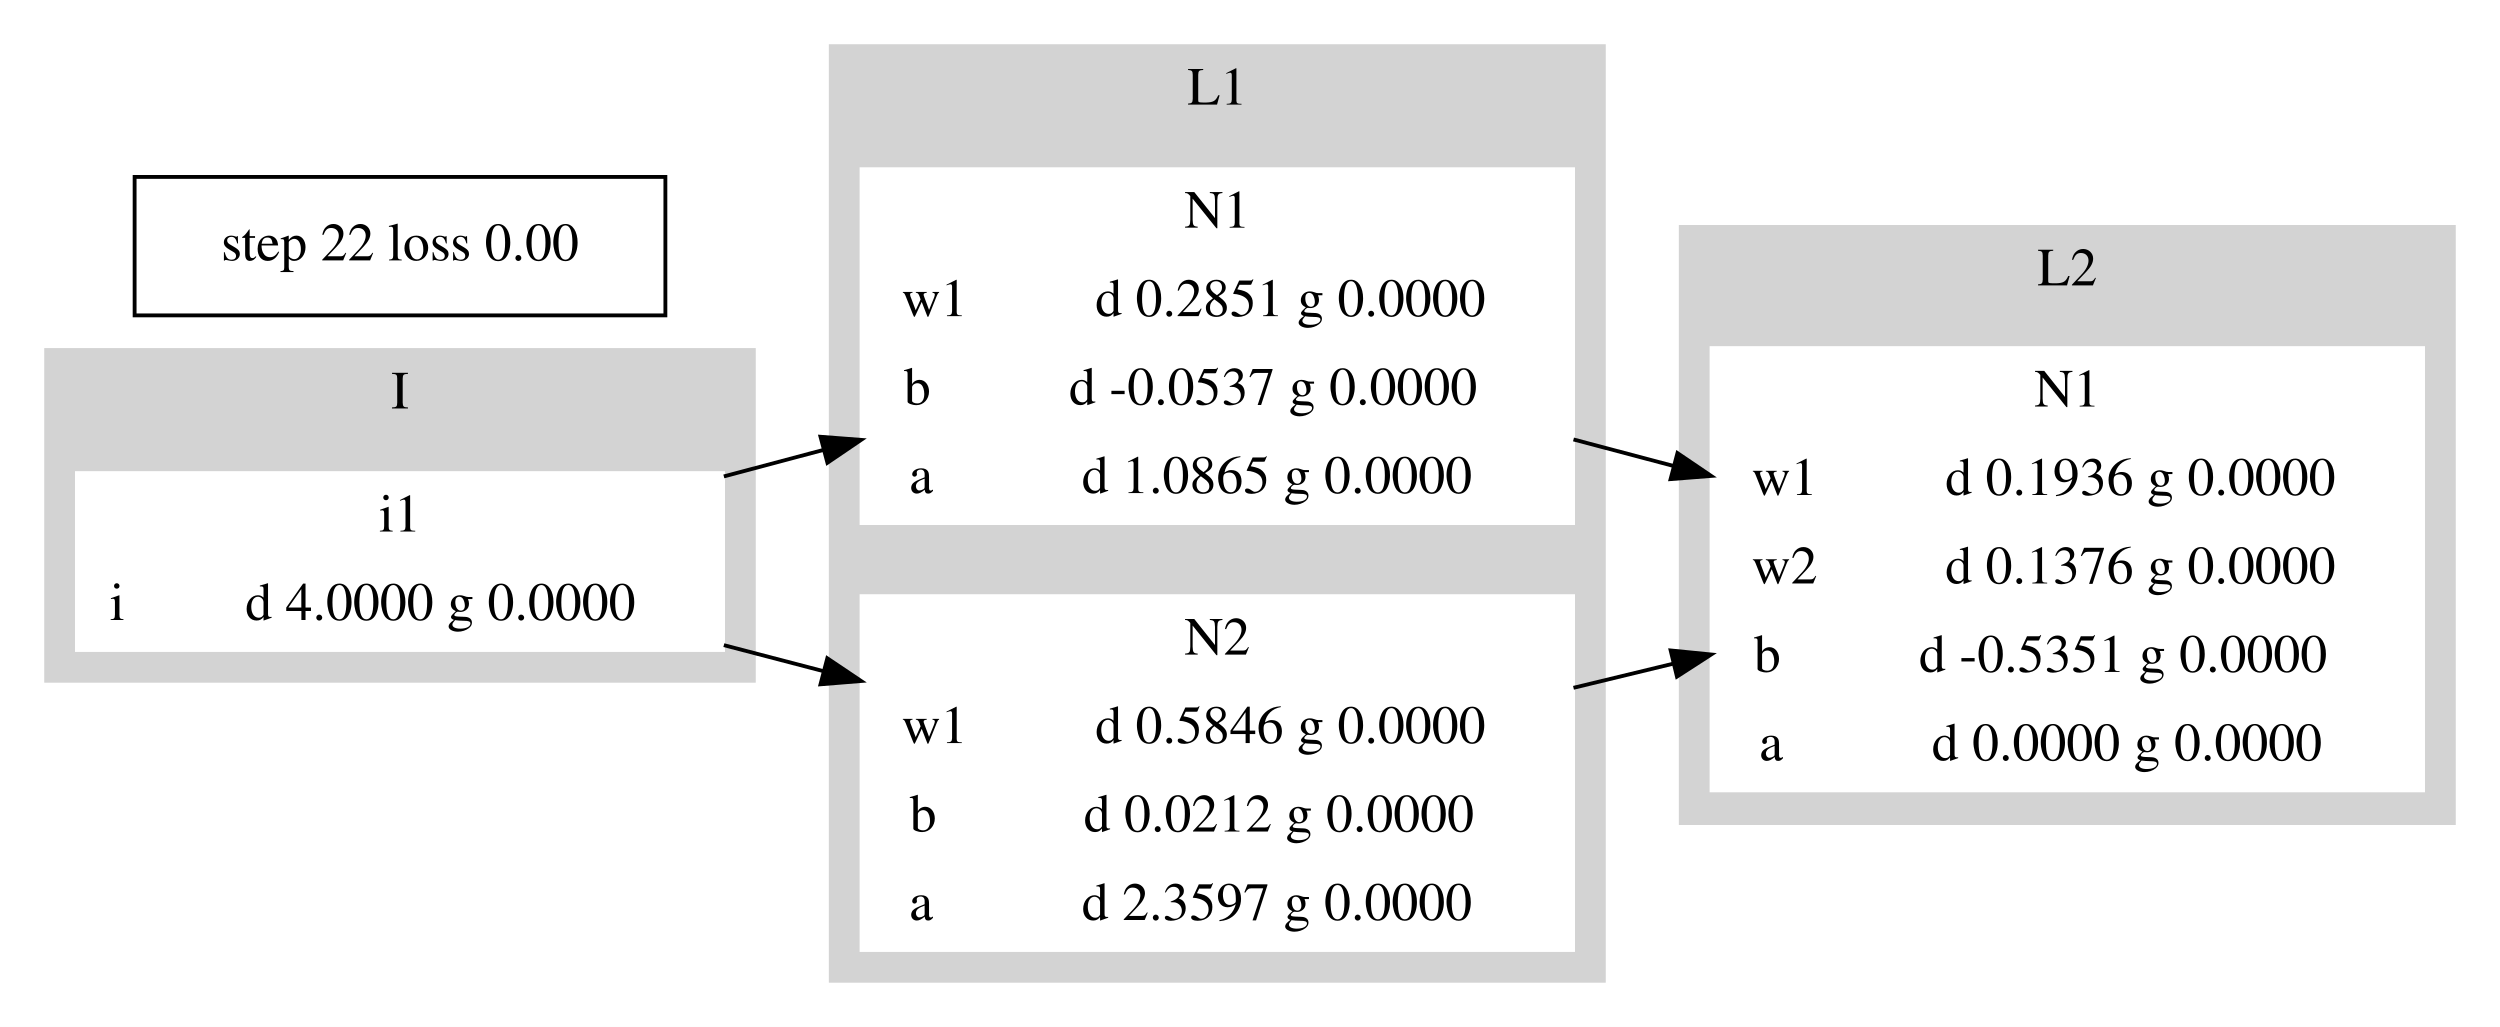
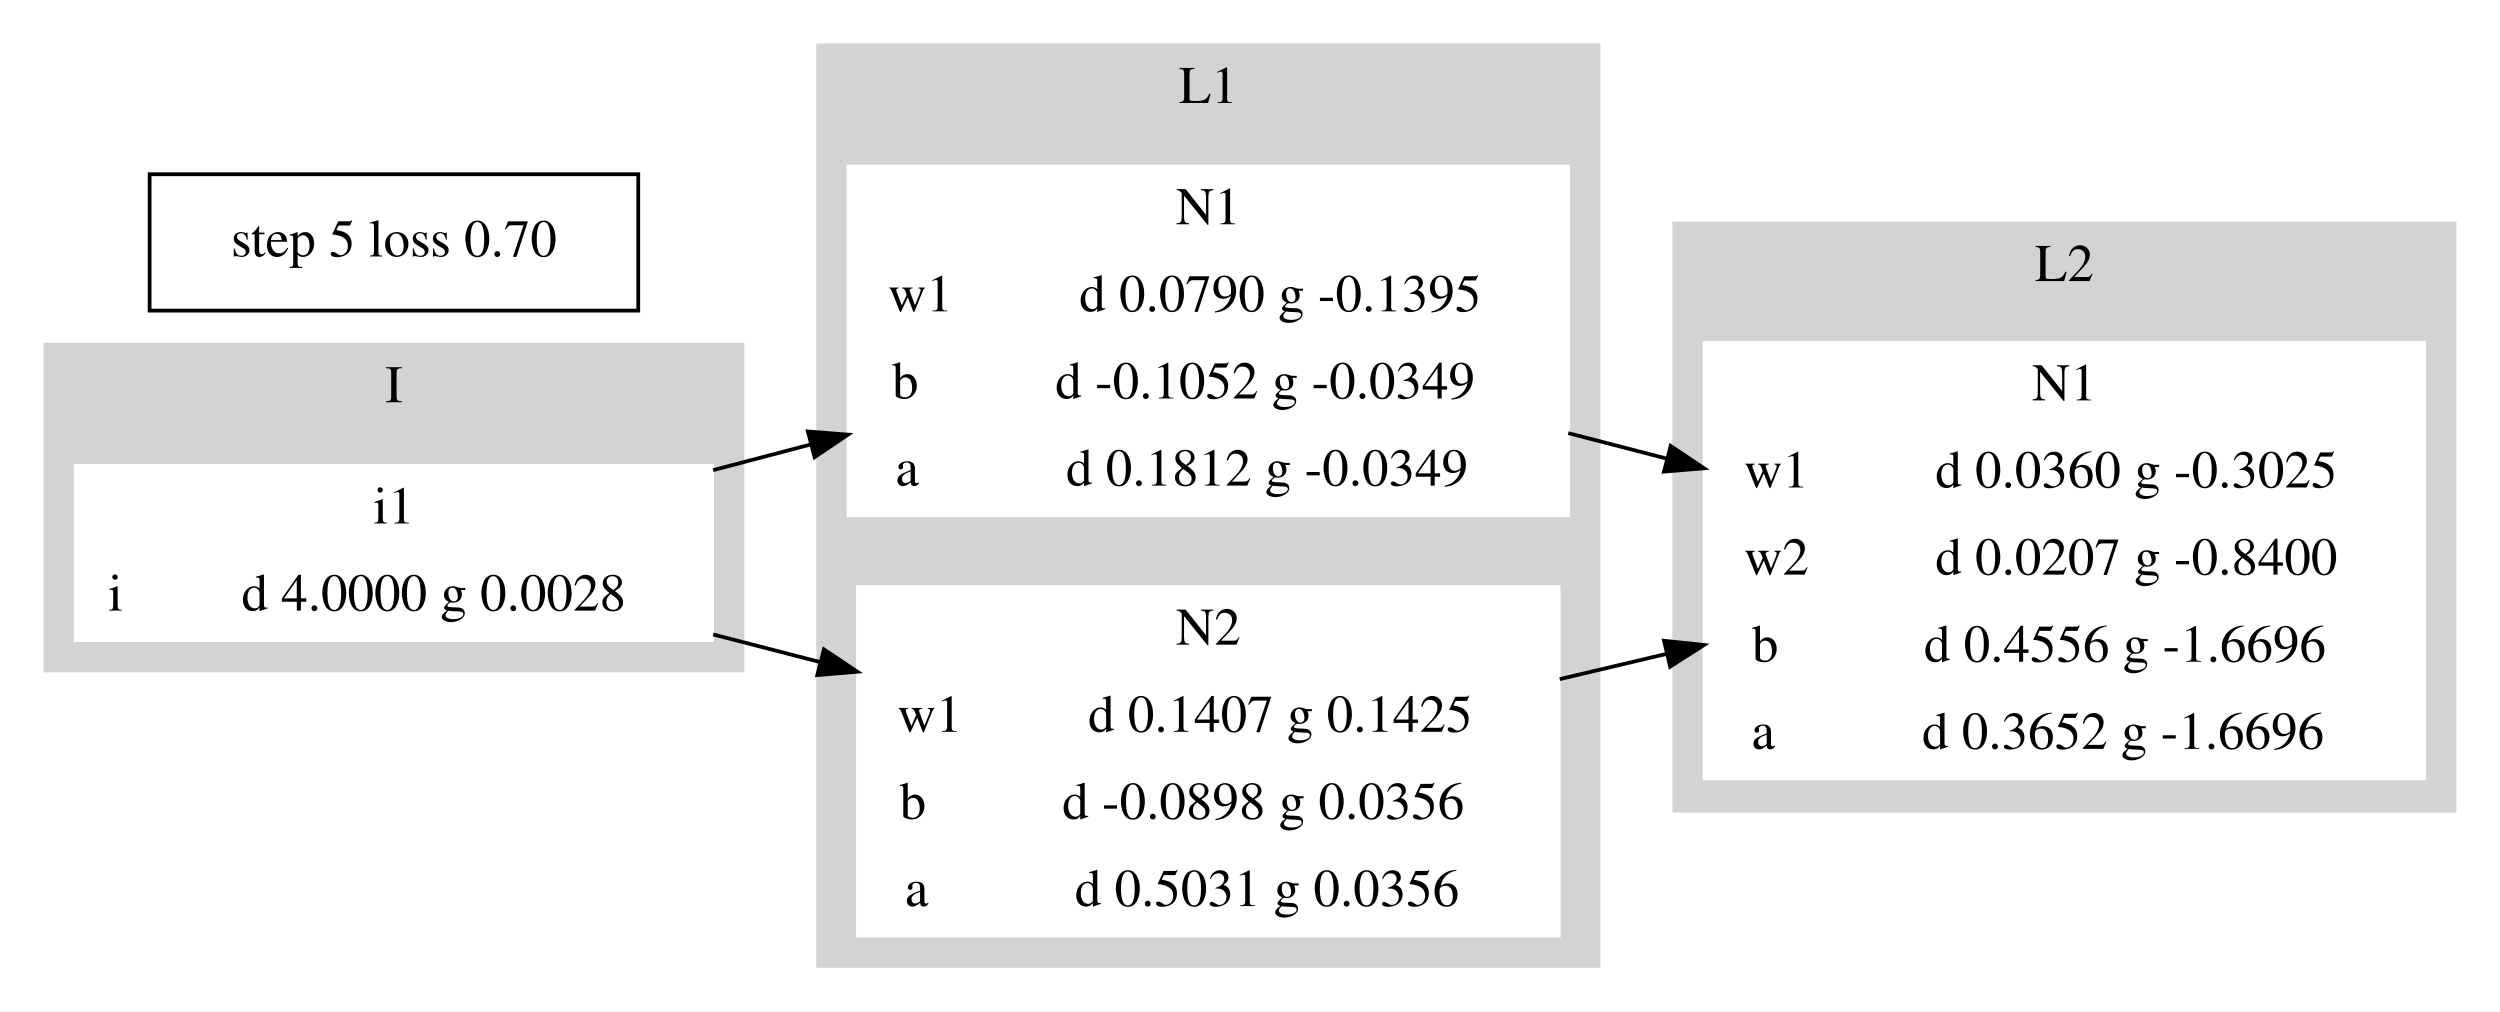
- <svg xmlns="http://www.w3.org/2000/svg" width="650pt" height="267pt" viewBox="0.00 0.00 650.00 267.00">
+ <svg xmlns="http://www.w3.org/2000/svg" width="660pt" height="267pt" viewBox="0.00 0.00 660.00 267.00">
  <g id="graph0" class="graph" transform="scale(1 1) rotate(0) translate(4 263)">
-     <polygon fill="white" stroke="transparent" points="-4,4 -4,-263 646,-263 646,4 -4,4" />
+     <polygon fill="white" stroke="transparent" points="-4,4 -4,-263 656,-263 656,4 -4,4" />
    <g id="clust1" class="cluster">
      <polygon fill="lightgrey" stroke="lightgrey" points="8,-86 8,-172 192,-172 192,-86 8,-86" />
      <text text-anchor="middle" x="100" y="-156.8" font-family="Times,serif" font-size="14.00">I</text>
    </g>
    <g id="clust2" class="cluster">
-       <polygon fill="lightgrey" stroke="lightgrey" points="212,-8 212,-251 413,-251 413,-8 212,-8" />
-       <text text-anchor="middle" x="312.5" y="-235.8" font-family="Times,serif" font-size="14.00">L1</text>
+       <polygon fill="lightgrey" stroke="lightgrey" points="212,-8 212,-251 418,-251 418,-8 212,-8" />
+       <text text-anchor="middle" x="315" y="-235.8" font-family="Times,serif" font-size="14.00">L1</text>
    </g>
    <g id="clust3" class="cluster">
-       <polygon fill="lightgrey" stroke="lightgrey" points="433,-49 433,-204 634,-204 634,-49 433,-49" />
-       <text text-anchor="middle" x="533.5" y="-188.8" font-family="Times,serif" font-size="14.00">L2</text>
+       <polygon fill="lightgrey" stroke="lightgrey" points="438,-49 438,-204 644,-204 644,-49 438,-49" />
+       <text text-anchor="middle" x="541" y="-188.8" font-family="Times,serif" font-size="14.00">L2</text>
    </g>
    <g id="node1" class="node">
      <polygon fill="white" stroke="white" points="16,-94 16,-140 184,-140 184,-94 16,-94" />
      <text text-anchor="middle" x="100" y="-124.8" font-family="Times,serif" font-size="14.00">i1</text>
      <polyline fill="none" stroke="white" points="16,-117 184,-117 " />
      <text text-anchor="middle" x="26.5" y="-101.8" font-family="Times,serif" font-size="14.00">i</text>
      <polyline fill="none" stroke="white" points="37,-94 37,-117 " />
-       <text text-anchor="middle" x="110.5" y="-101.8" font-family="Times,serif" font-size="14.00">d 4.0000 g 0.0000</text>
+       <text text-anchor="middle" x="110.5" y="-101.8" font-family="Times,serif" font-size="14.00">d 4.0000 g 0.0028</text>
    </g>
    <g id="node2" class="node">
-       <polygon fill="white" stroke="white" points="220,-127 220,-219 405,-219 405,-127 220,-127" />
-       <text text-anchor="middle" x="312.5" y="-203.8" font-family="Times,serif" font-size="14.00">N1</text>
-       <polyline fill="none" stroke="white" points="220,-196 405,-196 " />
+       <polygon fill="white" stroke="white" points="220,-127 220,-219 410,-219 410,-127 220,-127" />
+       <text text-anchor="middle" x="315" y="-203.8" font-family="Times,serif" font-size="14.00">N1</text>
+       <polyline fill="none" stroke="white" points="220,-196 410,-196 " />
      <text text-anchor="middle" x="239" y="-180.8" font-family="Times,serif" font-size="14.00">w1</text>
      <polyline fill="none" stroke="white" points="258,-173 258,-196 " />
-       <text text-anchor="middle" x="331.5" y="-180.8" font-family="Times,serif" font-size="14.00">d 0.2851 g 0.0000</text>
-       <polyline fill="none" stroke="white" points="220,-173 405,-173 " />
-       <text text-anchor="middle" x="234.5" y="-157.8" font-family="Times,serif" font-size="14.00">b</text>
-       <polyline fill="none" stroke="white" points="249,-150 249,-173 " />
-       <text text-anchor="middle" x="327" y="-157.8" font-family="Times,serif" font-size="14.00">d -0.0537 g 0.0000</text>
-       <polyline fill="none" stroke="white" points="220,-150 405,-150 " />
+       <text text-anchor="middle" x="334" y="-180.8" font-family="Times,serif" font-size="14.00">d 0.0790 g -0.1395</text>
+       <polyline fill="none" stroke="white" points="220,-173 410,-173 " />
+       <text text-anchor="middle" x="235" y="-157.8" font-family="Times,serif" font-size="14.00">b</text>
+       <polyline fill="none" stroke="white" points="250,-150 250,-173 " />
+       <text text-anchor="middle" x="330" y="-157.8" font-family="Times,serif" font-size="14.00">d -0.1052 g -0.0349</text>
+       <polyline fill="none" stroke="white" points="220,-150 410,-150 " />
      <text text-anchor="middle" x="235.5" y="-134.8" font-family="Times,serif" font-size="14.00">a</text>
      <polyline fill="none" stroke="white" points="251,-127 251,-150 " />
-       <text text-anchor="middle" x="328" y="-134.8" font-family="Times,serif" font-size="14.00">d 1.0865 g 0.0000</text>
+       <text text-anchor="middle" x="330.5" y="-134.8" font-family="Times,serif" font-size="14.00">d 0.1812 g -0.0349</text>
    </g>
    <g id="edge1" class="edge">
-       <path fill="none" stroke="black" d="M184.2,-139.13C192.71,-141.4 201.43,-143.72 210.11,-146.03" />
-       <polygon fill="black" stroke="black" points="209.33,-149.44 219.89,-148.63 211.13,-142.68 209.33,-149.44" />
+       <path fill="none" stroke="black" d="M184.27,-138.89C192.74,-141.12 201.43,-143.4 210.09,-145.68" />
+       <polygon fill="black" stroke="black" points="209.28,-149.09 219.85,-148.25 211.06,-142.32 209.28,-149.09" />
    </g>
    <g id="node3" class="node">
-       <polygon fill="white" stroke="white" points="220,-16 220,-108 405,-108 405,-16 220,-16" />
-       <text text-anchor="middle" x="312.5" y="-92.8" font-family="Times,serif" font-size="14.00">N2</text>
-       <polyline fill="none" stroke="white" points="220,-85 405,-85 " />
-       <text text-anchor="middle" x="239" y="-69.8" font-family="Times,serif" font-size="14.00">w1</text>
-       <polyline fill="none" stroke="white" points="258,-62 258,-85 " />
-       <text text-anchor="middle" x="331.5" y="-69.8" font-family="Times,serif" font-size="14.00">d 0.5846 g 0.0000</text>
-       <polyline fill="none" stroke="white" points="220,-62 405,-62 " />
-       <text text-anchor="middle" x="236" y="-46.8" font-family="Times,serif" font-size="14.00">b</text>
-       <polyline fill="none" stroke="white" points="252,-39 252,-62 " />
-       <text text-anchor="middle" x="328.5" y="-46.8" font-family="Times,serif" font-size="14.00">d 0.0212 g 0.0000</text>
-       <polyline fill="none" stroke="white" points="220,-39 405,-39 " />
-       <text text-anchor="middle" x="235.5" y="-23.8" font-family="Times,serif" font-size="14.00">a</text>
-       <polyline fill="none" stroke="white" points="251,-16 251,-39 " />
-       <text text-anchor="middle" x="328" y="-23.8" font-family="Times,serif" font-size="14.00">d 2.3597 g 0.0000</text>
+       <polygon fill="white" stroke="white" points="222.5,-16 222.5,-108 407.5,-108 407.5,-16 222.5,-16" />
+       <text text-anchor="middle" x="315" y="-92.8" font-family="Times,serif" font-size="14.00">N2</text>
+       <polyline fill="none" stroke="white" points="222.5,-85 407.5,-85 " />
+       <text text-anchor="middle" x="241.5" y="-69.8" font-family="Times,serif" font-size="14.00">w1</text>
+       <polyline fill="none" stroke="white" points="260.5,-62 260.5,-85 " />
+       <text text-anchor="middle" x="334" y="-69.8" font-family="Times,serif" font-size="14.00">d 0.1407 g 0.1425</text>
+       <polyline fill="none" stroke="white" points="222.5,-62 407.5,-62 " />
+       <text text-anchor="middle" x="237" y="-46.8" font-family="Times,serif" font-size="14.00">b</text>
+       <polyline fill="none" stroke="white" points="251.5,-39 251.5,-62 " />
+       <text text-anchor="middle" x="329.5" y="-46.8" font-family="Times,serif" font-size="14.00">d -0.0898 g 0.0356</text>
+       <polyline fill="none" stroke="white" points="222.5,-39 407.5,-39 " />
+       <text text-anchor="middle" x="238" y="-23.8" font-family="Times,serif" font-size="14.00">a</text>
+       <polyline fill="none" stroke="white" points="253.5,-16 253.5,-39 " />
+       <text text-anchor="middle" x="330.5" y="-23.8" font-family="Times,serif" font-size="14.00">d 0.5031 g 0.0356</text>
    </g>
    <g id="edge2" class="edge">
-       <path fill="none" stroke="black" d="M184.2,-95.26C192.71,-93.04 201.43,-90.76 210.11,-88.49" />
-       <polygon fill="black" stroke="black" points="211.1,-91.85 219.89,-85.94 209.33,-85.08 211.1,-91.85" />
+       <path fill="none" stroke="black" d="M184.27,-95.5C193.53,-93.11 203.05,-90.65 212.51,-88.21" />
+       <polygon fill="black" stroke="black" points="213.52,-91.56 222.33,-85.67 211.77,-84.78 213.52,-91.56" />
    </g>
    <g id="node4" class="node">
-       <polygon fill="white" stroke="white" points="441,-57.5 441,-172.5 626,-172.5 626,-57.5 441,-57.5" />
-       <text text-anchor="middle" x="533.5" y="-157.3" font-family="Times,serif" font-size="14.00">N1</text>
-       <polyline fill="none" stroke="white" points="441,-149.5 626,-149.5 " />
-       <text text-anchor="middle" x="460" y="-134.3" font-family="Times,serif" font-size="14.00">w1</text>
-       <polyline fill="none" stroke="white" points="479,-126.5 479,-149.5 " />
-       <text text-anchor="middle" x="552.5" y="-134.3" font-family="Times,serif" font-size="14.00">d 0.1936 g 0.0000</text>
-       <polyline fill="none" stroke="white" points="441,-126.5 626,-126.5 " />
-       <text text-anchor="middle" x="460" y="-111.3" font-family="Times,serif" font-size="14.00">w2</text>
-       <polyline fill="none" stroke="white" points="479,-103.5 479,-126.5 " />
-       <text text-anchor="middle" x="552.5" y="-111.3" font-family="Times,serif" font-size="14.00">d 0.1376 g 0.0000</text>
-       <polyline fill="none" stroke="white" points="441,-103.5 626,-103.5 " />
-       <text text-anchor="middle" x="455.5" y="-88.3" font-family="Times,serif" font-size="14.00">b</text>
-       <polyline fill="none" stroke="white" points="470,-80.5 470,-103.5 " />
-       <text text-anchor="middle" x="548" y="-88.3" font-family="Times,serif" font-size="14.00">d -0.5351 g 0.0000</text>
-       <polyline fill="none" stroke="white" points="441,-80.5 626,-80.5 " />
-       <text text-anchor="middle" x="456.5" y="-65.3" font-family="Times,serif" font-size="14.00">a</text>
-       <polyline fill="none" stroke="white" points="472,-57.5 472,-80.5 " />
-       <text text-anchor="middle" x="549" y="-65.3" font-family="Times,serif" font-size="14.00">d 0.0000 g 0.0000</text>
+       <polygon fill="white" stroke="white" points="446,-57.5 446,-172.5 636,-172.5 636,-57.5 446,-57.5" />
+       <text text-anchor="middle" x="541" y="-157.3" font-family="Times,serif" font-size="14.00">N1</text>
+       <polyline fill="none" stroke="white" points="446,-149.5 636,-149.5 " />
+       <text text-anchor="middle" x="465" y="-134.3" font-family="Times,serif" font-size="14.00">w1</text>
+       <polyline fill="none" stroke="white" points="484,-126.5 484,-149.5 " />
+       <text text-anchor="middle" x="560" y="-134.3" font-family="Times,serif" font-size="14.00">d 0.0360 g -0.3025</text>
+       <polyline fill="none" stroke="white" points="446,-126.5 636,-126.5 " />
+       <text text-anchor="middle" x="465" y="-111.3" font-family="Times,serif" font-size="14.00">w2</text>
+       <polyline fill="none" stroke="white" points="484,-103.5 484,-126.5 " />
+       <text text-anchor="middle" x="560" y="-111.3" font-family="Times,serif" font-size="14.00">d 0.0207 g -0.8400</text>
+       <polyline fill="none" stroke="white" points="446,-103.5 636,-103.5 " />
+       <text text-anchor="middle" x="462" y="-88.3" font-family="Times,serif" font-size="14.00">b</text>
+       <polyline fill="none" stroke="white" points="478,-80.5 478,-103.5 " />
+       <text text-anchor="middle" x="557" y="-88.3" font-family="Times,serif" font-size="14.00">d 0.4556 g -1.6696</text>
+       <polyline fill="none" stroke="white" points="446,-80.5 636,-80.5 " />
+       <text text-anchor="middle" x="461.5" y="-65.3" font-family="Times,serif" font-size="14.00">a</text>
+       <polyline fill="none" stroke="white" points="477,-57.5 477,-80.5 " />
+       <text text-anchor="middle" x="556.5" y="-65.3" font-family="Times,serif" font-size="14.00">d 0.3652 g -1.6696</text>
    </g>
    <g id="edge3" class="edge">
-       <path fill="none" stroke="black" d="M405.11,-148.74C413.71,-146.46 422.46,-144.14 431.14,-141.84" />
-       <polygon fill="black" stroke="black" points="432.14,-145.2 440.91,-139.26 430.35,-138.43 432.14,-145.2" />
+       <path fill="none" stroke="black" d="M410.02,-148.65C418.63,-146.43 427.39,-144.16 436.08,-141.91" />
+       <polygon fill="black" stroke="black" points="437.06,-145.27 445.86,-139.38 435.3,-138.49 437.06,-145.27" />
    </g>
    <g id="edge4" class="edge">
-       <path fill="none" stroke="black" d="M405.11,-84.17C413.71,-86.25 422.46,-88.37 431.14,-90.47" />
-       <polygon fill="black" stroke="black" points="430.37,-93.88 440.91,-92.83 432.01,-87.08 430.37,-93.88" />
+       <path fill="none" stroke="black" d="M407.76,-83.71C417.08,-85.92 426.6,-88.17 436.04,-90.4" />
+       <polygon fill="black" stroke="black" points="435.31,-93.83 445.85,-92.72 436.92,-87.01 435.31,-93.83" />
    </g>
    <g id="node5" class="node">
-       <polygon fill="none" stroke="black" points="31,-181 31,-217 169,-217 169,-181 31,-181" />
-       <text text-anchor="middle" x="100" y="-195.3" font-family="Times,serif" font-size="14.00">step 22 loss 0.00</text>
+       <polygon fill="none" stroke="black" points="35.5,-181 35.5,-217 164.5,-217 164.5,-181 35.5,-181" />
+       <text text-anchor="middle" x="100" y="-195.3" font-family="Times,serif" font-size="14.00">step 5 loss 0.70</text>
    </g>
  </g>
</svg>
